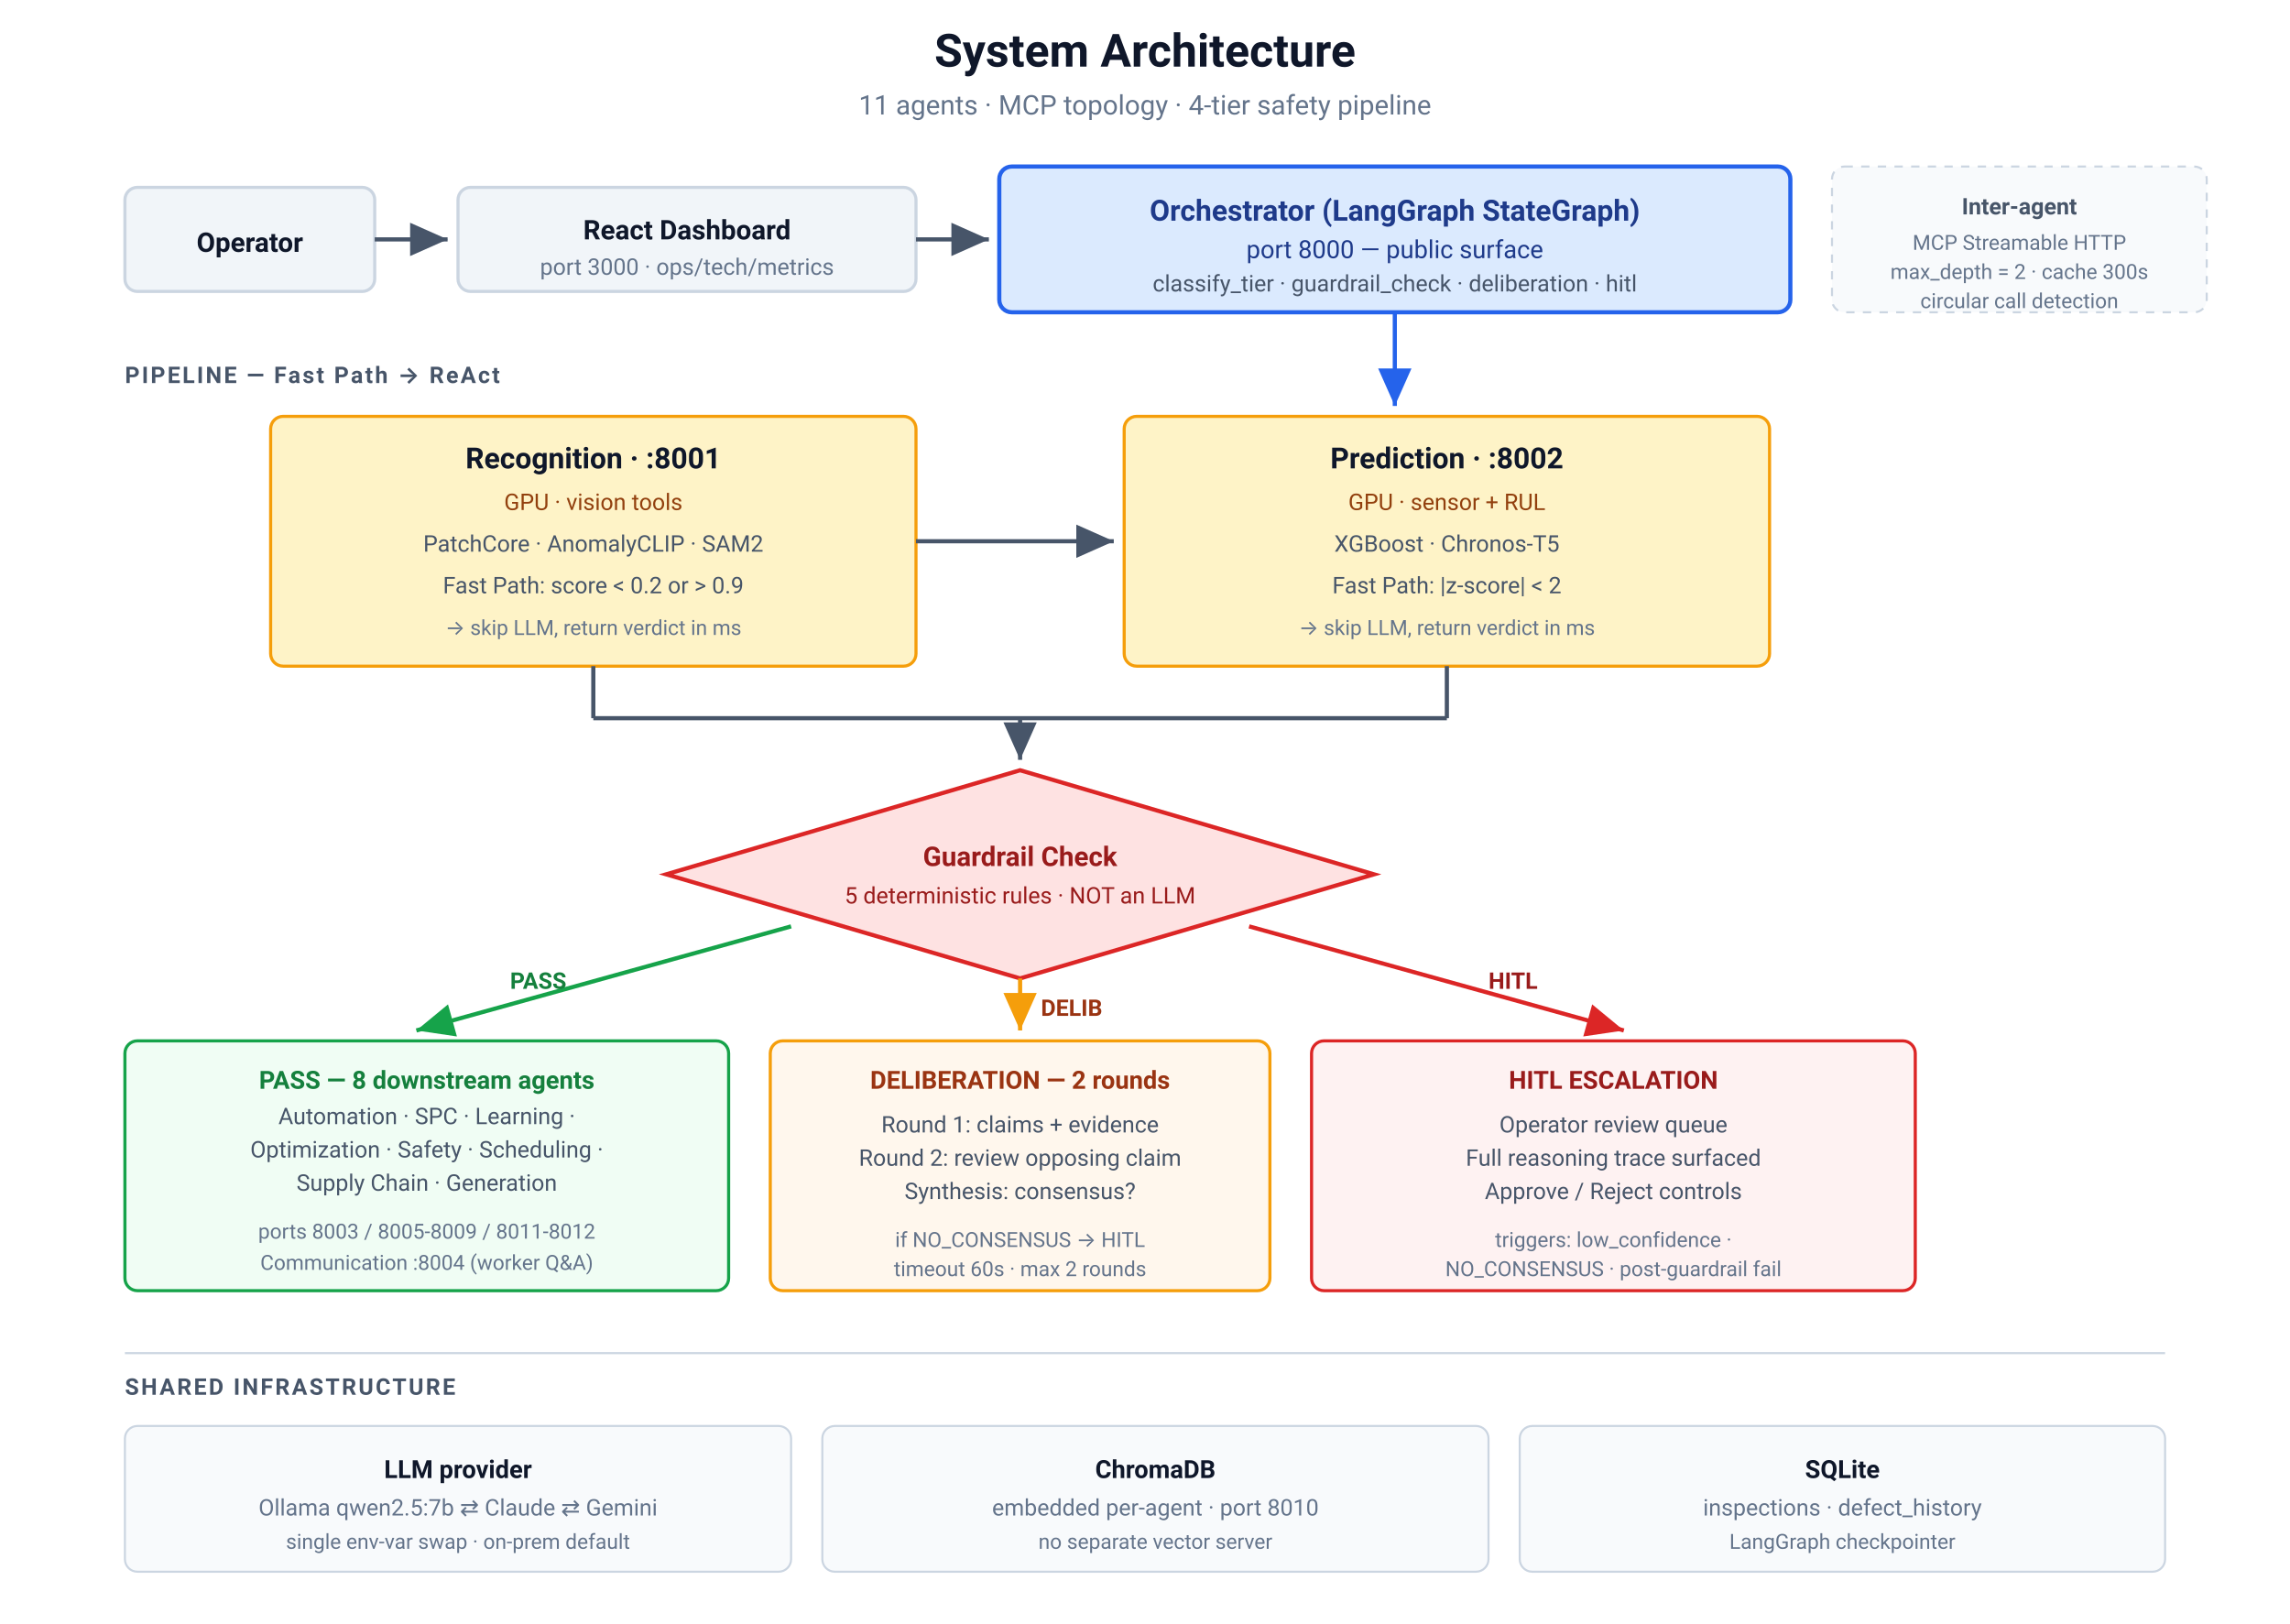
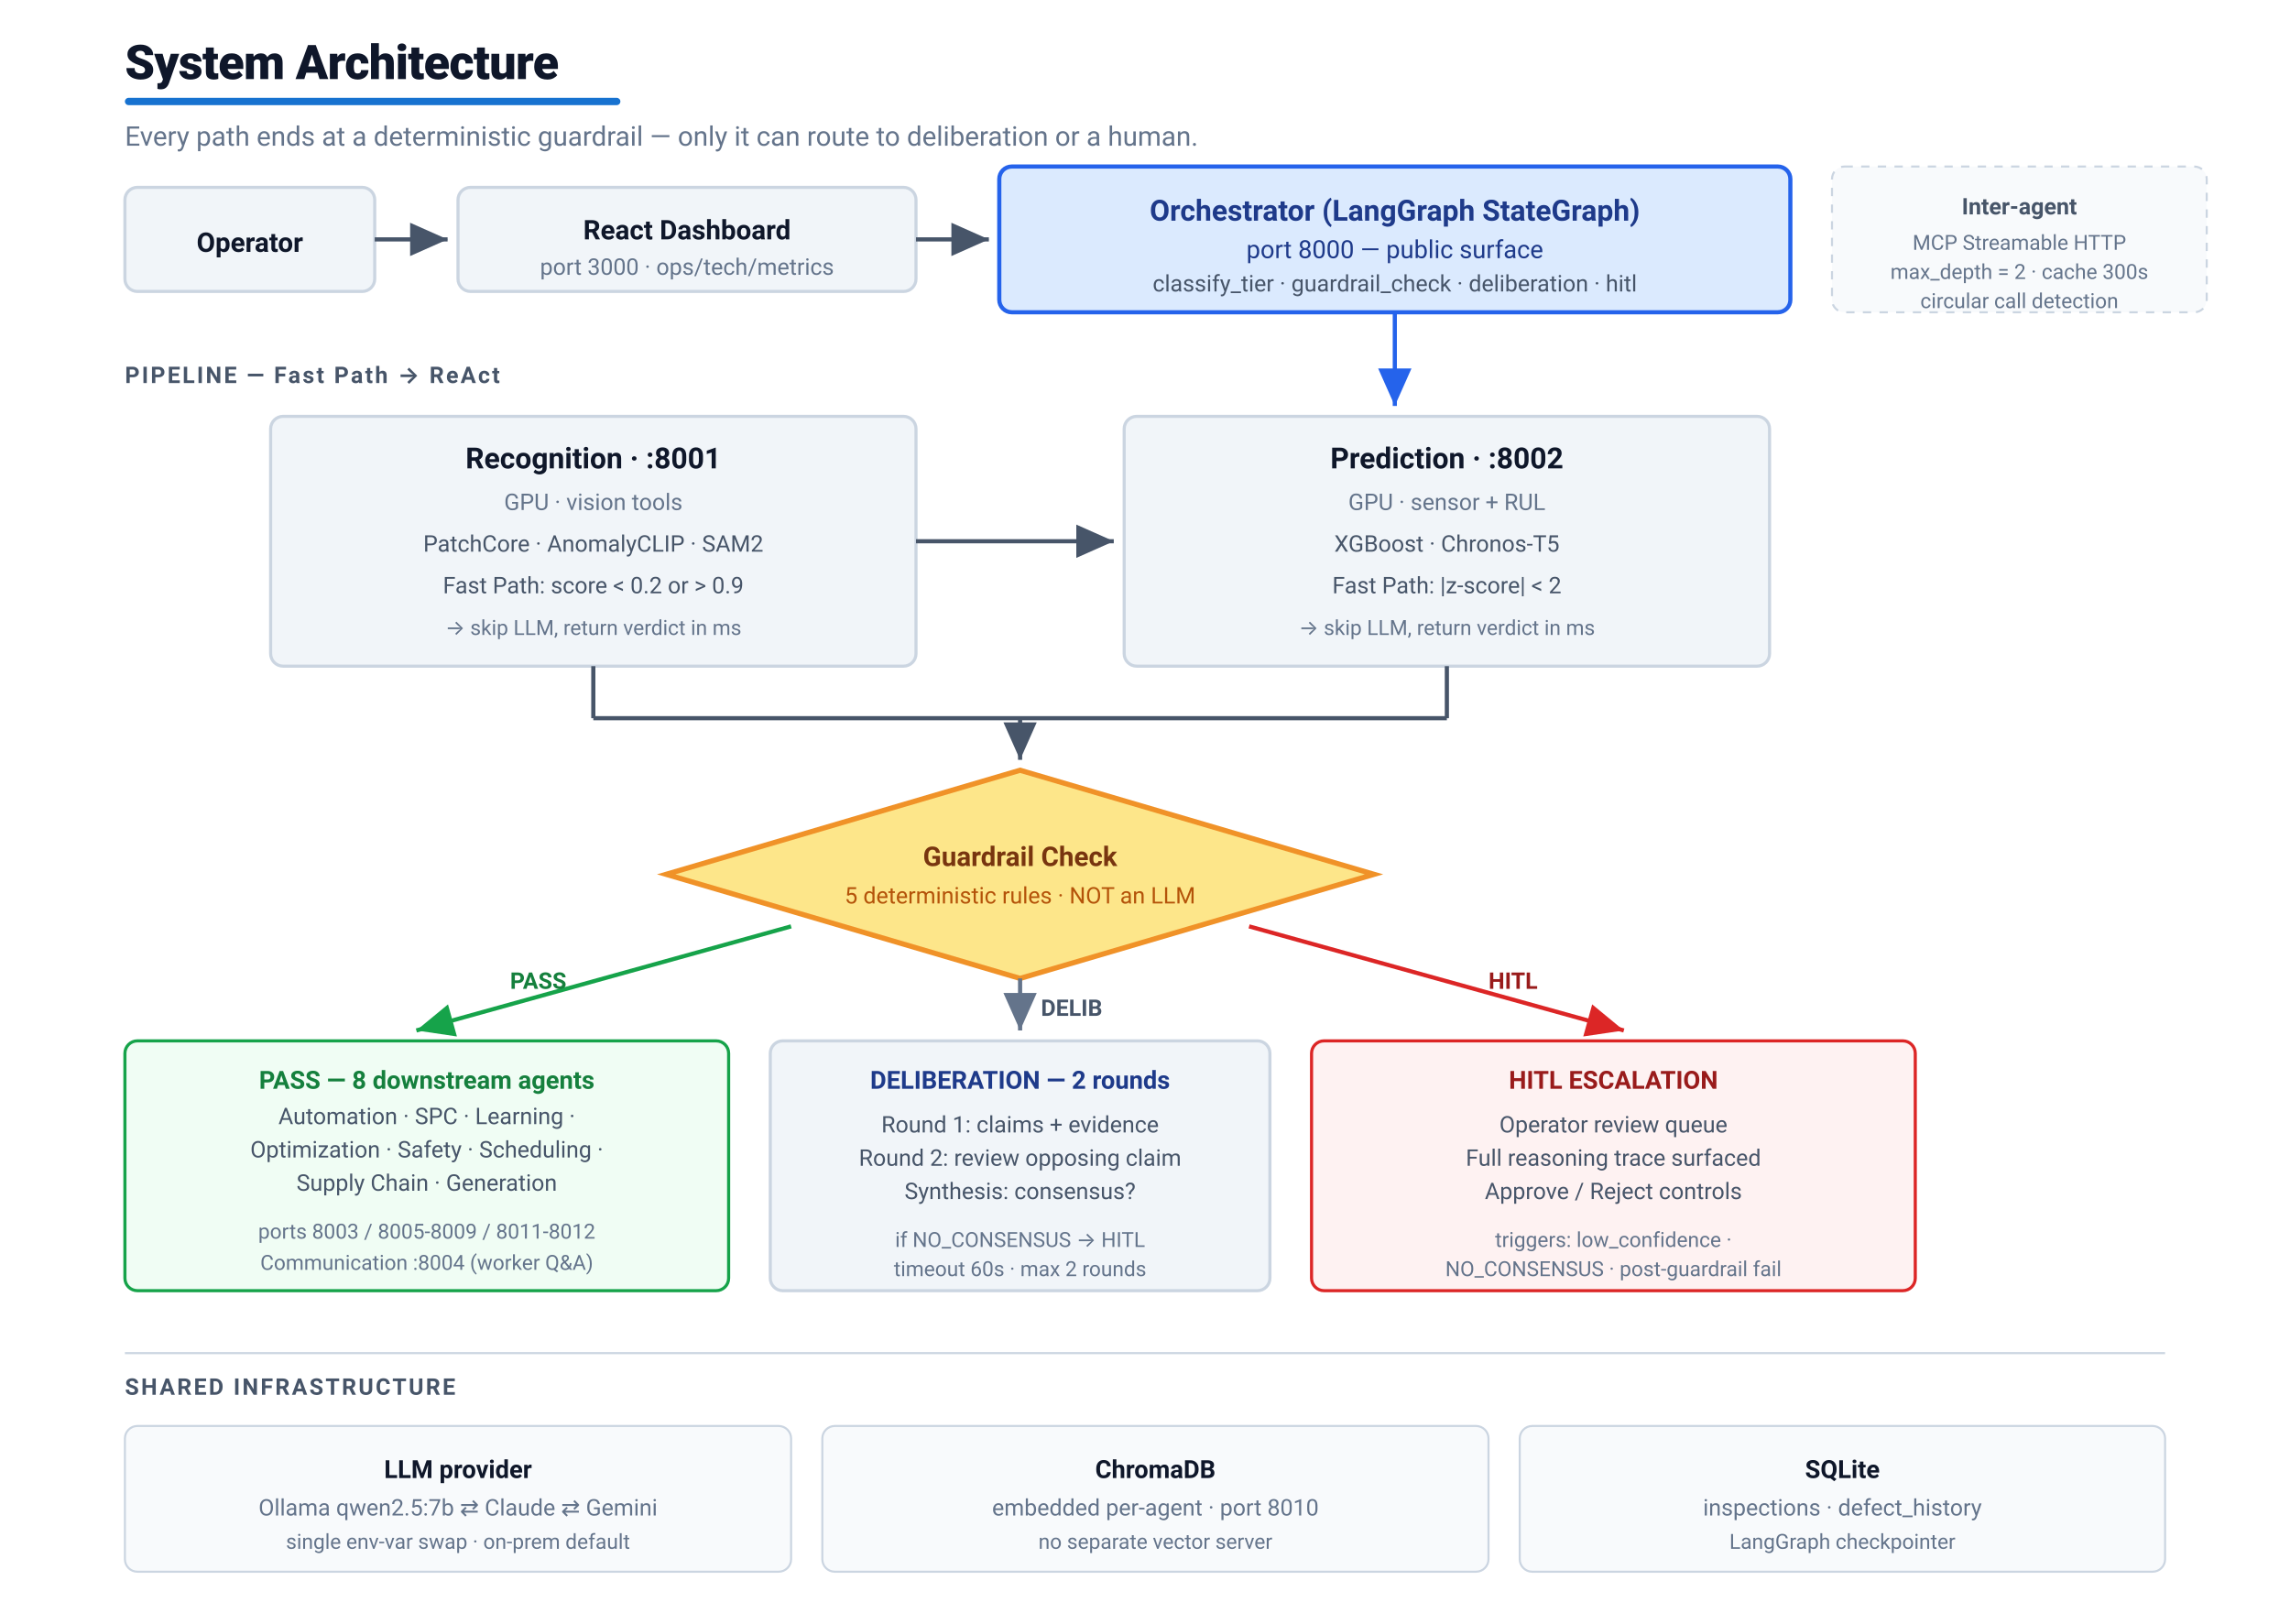
<svg xmlns="http://www.w3.org/2000/svg" viewBox="0 0 1100 780" font-family="ui-sans-serif, system-ui, -apple-system, 'Segoe UI', Roboto, sans-serif">
  <defs>
    <marker id="arrow" markerWidth="10" markerHeight="8" refX="9" refY="4" orient="auto" markerUnits="strokeWidth">
      <path d="M0,0 L0,8 L9,4 z" fill="#475569" />
    </marker>
    <marker id="arrow-blue" markerWidth="10" markerHeight="8" refX="9" refY="4" orient="auto" markerUnits="strokeWidth">
      <path d="M0,0 L0,8 L9,4 z" fill="#2563eb" />
    </marker>
    <marker id="arrow-green" markerWidth="10" markerHeight="8" refX="9" refY="4" orient="auto" markerUnits="strokeWidth">
      <path d="M0,0 L0,8 L9,4 z" fill="#16a34a" />
    </marker>
-     <marker id="arrow-amber" markerWidth="10" markerHeight="8" refX="9" refY="4" orient="auto" markerUnits="strokeWidth">
-       <path d="M0,0 L0,8 L9,4 z" fill="#f59e0b" />
+     <marker id="arrow-delib" markerWidth="10" markerHeight="8" refX="9" refY="4" orient="auto" markerUnits="strokeWidth">
+       <path d="M0,0 L0,8 L9,4 z" fill="#64748b" />
    </marker>
    <marker id="arrow-red" markerWidth="10" markerHeight="8" refX="9" refY="4" orient="auto" markerUnits="strokeWidth">
      <path d="M0,0 L0,8 L9,4 z" fill="#dc2626" />
    </marker>
  </defs>
-   <text x="550" y="32" text-anchor="middle" font-size="22" font-weight="700" fill="#0f172a">System Architecture</text>
-   <text x="550" y="55" text-anchor="middle" font-size="13" fill="#64748b">11 agents · MCP topology · 4-tier safety pipeline</text>
+   <text x="60" y="38" font-size="23" font-weight="800" fill="#0f172a" letter-spacing="-.3">System Architecture</text>
+   <rect x="60" y="47" width="238" height="3.5" rx="1.75" fill="#1772d0" />
+   <text x="60" y="70" font-size="13" fill="#64748b">Every path ends at a deterministic guardrail — only it can route to deliberation or a human.</text>
  <rect x="60" y="90" width="120" height="50" rx="6" fill="#f1f5f9" stroke="#cbd5e1" stroke-width="1.5" />
  <text x="120" y="121" text-anchor="middle" font-size="13" font-weight="600" fill="#0f172a">Operator</text>
  <line x1="180" y1="115" x2="215" y2="115" stroke="#475569" stroke-width="2" marker-end="url(#arrow)" />
  <rect x="220" y="90" width="220" height="50" rx="6" fill="#f1f5f9" stroke="#cbd5e1" stroke-width="1.5" />
  <text x="330" y="115" text-anchor="middle" font-size="13" font-weight="600" fill="#0f172a">React Dashboard</text>
  <text x="330" y="132" text-anchor="middle" font-size="11" fill="#64748b">port 3000 · ops/tech/metrics</text>
  <line x1="440" y1="115" x2="475" y2="115" stroke="#475569" stroke-width="2" marker-end="url(#arrow)" />
  <rect x="480" y="80" width="380" height="70" rx="6" fill="#dbeafe" stroke="#2563eb" stroke-width="2" />
  <text x="670" y="106" text-anchor="middle" font-size="14" font-weight="700" fill="#1e3a8a">Orchestrator (LangGraph StateGraph)</text>
  <text x="670" y="124" text-anchor="middle" font-size="12" fill="#1e3a8a">port 8000 — public surface</text>
  <text x="670" y="140" text-anchor="middle" font-size="11" fill="#475569">classify_tier · guardrail_check · deliberation · hitl</text>
  <rect x="880" y="80" width="180" height="70" rx="6" fill="#f8fafc" stroke="#cbd5e1" stroke-width="1" stroke-dasharray="4 4" />
  <text x="970" y="103" text-anchor="middle" font-size="11" font-weight="600" fill="#475569">Inter-agent</text>
  <text x="970" y="120" text-anchor="middle" font-size="10" fill="#64748b">MCP Streamable HTTP</text>
  <text x="970" y="134" text-anchor="middle" font-size="10" fill="#64748b">max_depth = 2 · cache 300s</text>
  <text x="970" y="148" text-anchor="middle" font-size="10" fill="#64748b">circular call detection</text>
  <line x1="670" y1="150" x2="670" y2="195" stroke="#2563eb" stroke-width="2" marker-end="url(#arrow-blue)" />
  <text x="60" y="184" font-size="11" font-weight="700" fill="#475569" letter-spacing="1">PIPELINE — Fast Path → ReAct</text>
-   <rect x="130" y="200" width="310" height="120" rx="6" fill="#fef3c7" stroke="#f59e0b" stroke-width="1.5" />
+   <rect x="130" y="200" width="310" height="120" rx="6" fill="#f1f5f9" stroke="#cbd5e1" stroke-width="1.5" />
  <text x="285" y="225" text-anchor="middle" font-size="14" font-weight="700" fill="#0f172a">Recognition · :8001</text>
-   <text x="285" y="245" text-anchor="middle" font-size="11" fill="#92400e">GPU · vision tools</text>
+   <text x="285" y="245" text-anchor="middle" font-size="11" fill="#64748b">GPU · vision tools</text>
  <text x="285" y="265" text-anchor="middle" font-size="11" fill="#475569">PatchCore · AnomalyCLIP · SAM2</text>
  <text x="285" y="285" text-anchor="middle" font-size="11" fill="#475569">Fast Path: score &lt; 0.2 or &gt; 0.9</text>
  <text x="285" y="305" text-anchor="middle" font-size="10" fill="#64748b">→ skip LLM, return verdict in ms</text>
  <line x1="440" y1="260" x2="535" y2="260" stroke="#475569" stroke-width="2" marker-end="url(#arrow)" />
-   <rect x="540" y="200" width="310" height="120" rx="6" fill="#fef3c7" stroke="#f59e0b" stroke-width="1.5" />
+   <rect x="540" y="200" width="310" height="120" rx="6" fill="#f1f5f9" stroke="#cbd5e1" stroke-width="1.5" />
  <text x="695" y="225" text-anchor="middle" font-size="14" font-weight="700" fill="#0f172a">Prediction · :8002</text>
-   <text x="695" y="245" text-anchor="middle" font-size="11" fill="#92400e">GPU · sensor + RUL</text>
+   <text x="695" y="245" text-anchor="middle" font-size="11" fill="#64748b">GPU · sensor + RUL</text>
  <text x="695" y="265" text-anchor="middle" font-size="11" fill="#475569">XGBoost · Chronos-T5</text>
  <text x="695" y="285" text-anchor="middle" font-size="11" fill="#475569">Fast Path: |z-score| &lt; 2</text>
  <text x="695" y="305" text-anchor="middle" font-size="10" fill="#64748b">→ skip LLM, return verdict in ms</text>
  <line x1="285" y1="320" x2="285" y2="345" stroke="#475569" stroke-width="2" />
  <line x1="695" y1="320" x2="695" y2="345" stroke="#475569" stroke-width="2" />
  <line x1="285" y1="345" x2="695" y2="345" stroke="#475569" stroke-width="2" />
  <line x1="490" y1="345" x2="490" y2="365" stroke="#475569" stroke-width="2" marker-end="url(#arrow)" />
-   <polygon points="490,370 660,420 490,470 320,420" fill="#fee2e2" stroke="#dc2626" stroke-width="2" />
-   <text x="490" y="416" text-anchor="middle" font-size="13" font-weight="700" fill="#991b1b">Guardrail Check</text>
-   <text x="490" y="434" text-anchor="middle" font-size="11" fill="#991b1b">5 deterministic rules · NOT an LLM</text>
+   <polygon points="490,370 660,420 490,470 320,420" fill="#fde68a" stroke="#f09228" stroke-width="2.5" />
+   <text x="490" y="416" text-anchor="middle" font-size="13" font-weight="700" fill="#78350f">Guardrail Check</text>
+   <text x="490" y="434" text-anchor="middle" font-size="11" fill="#b45309">5 deterministic rules · NOT an LLM</text>
  <line x1="380" y1="445" x2="200" y2="495" stroke="#16a34a" stroke-width="2" marker-end="url(#arrow-green)" />
  <text x="245" y="475" font-size="11" font-weight="700" fill="#15803d">PASS</text>
-   <line x1="490" y1="470" x2="490" y2="495" stroke="#f59e0b" stroke-width="2" marker-end="url(#arrow-amber)" />
-   <text x="500" y="488" font-size="11" font-weight="700" fill="#9a3412">DELIB</text>
+   <line x1="490" y1="470" x2="490" y2="495" stroke="#64748b" stroke-width="2" marker-end="url(#arrow-delib)" />
+   <text x="500" y="488" font-size="11" font-weight="700" fill="#475569">DELIB</text>
  <line x1="600" y1="445" x2="780" y2="495" stroke="#dc2626" stroke-width="2" marker-end="url(#arrow-red)" />
  <text x="715" y="475" font-size="11" font-weight="700" fill="#991b1b">HITL</text>
  <rect x="60" y="500" width="290" height="120" rx="6" fill="#f0fdf4" stroke="#16a34a" stroke-width="1.5" />
  <text x="205" y="523" text-anchor="middle" font-size="12" font-weight="700" fill="#15803d">PASS — 8 downstream agents</text>
  <text x="205" y="540" text-anchor="middle" font-size="11" fill="#475569">Automation · SPC · Learning ·</text>
  <text x="205" y="556" text-anchor="middle" font-size="11" fill="#475569">Optimization · Safety · Scheduling ·</text>
  <text x="205" y="572" text-anchor="middle" font-size="11" fill="#475569">Supply Chain · Generation</text>
  <text x="205" y="595" text-anchor="middle" font-size="10" fill="#64748b">ports 8003 / 8005-8009 / 8011-8012</text>
  <text x="205" y="610" text-anchor="middle" font-size="10" fill="#64748b">Communication :8004 (worker Q&amp;A)</text>
-   <rect x="370" y="500" width="240" height="120" rx="6" fill="#fff7ed" stroke="#f59e0b" stroke-width="1.5" />
-   <text x="490" y="523" text-anchor="middle" font-size="12" font-weight="700" fill="#9a3412">DELIBERATION — 2 rounds</text>
+   <rect x="370" y="500" width="240" height="120" rx="6" fill="#f1f5f9" stroke="#cbd5e1" stroke-width="1.5" />
+   <text x="490" y="523" text-anchor="middle" font-size="12" font-weight="700" fill="#1e3a8a">DELIBERATION — 2 rounds</text>
  <text x="490" y="544" text-anchor="middle" font-size="11" fill="#475569">Round 1: claims + evidence</text>
  <text x="490" y="560" text-anchor="middle" font-size="11" fill="#475569">Round 2: review opposing claim</text>
  <text x="490" y="576" text-anchor="middle" font-size="11" fill="#475569">Synthesis: consensus?</text>
  <text x="490" y="599" text-anchor="middle" font-size="10" fill="#64748b">if NO_CONSENSUS → HITL</text>
  <text x="490" y="613" text-anchor="middle" font-size="10" fill="#64748b">timeout 60s · max 2 rounds</text>
  <rect x="630" y="500" width="290" height="120" rx="6" fill="#fef2f2" stroke="#dc2626" stroke-width="1.5" />
  <text x="775" y="523" text-anchor="middle" font-size="12" font-weight="700" fill="#991b1b">HITL ESCALATION</text>
  <text x="775" y="544" text-anchor="middle" font-size="11" fill="#475569">Operator review queue</text>
  <text x="775" y="560" text-anchor="middle" font-size="11" fill="#475569">Full reasoning trace surfaced</text>
  <text x="775" y="576" text-anchor="middle" font-size="11" fill="#475569">Approve / Reject controls</text>
  <text x="775" y="599" text-anchor="middle" font-size="10" fill="#64748b">triggers: low_confidence ·</text>
  <text x="775" y="613" text-anchor="middle" font-size="10" fill="#64748b">NO_CONSENSUS · post-guardrail fail</text>
  <line x1="60" y1="650" x2="1040" y2="650" stroke="#cbd5e1" stroke-width="1" />
  <text x="60" y="670" font-size="11" font-weight="700" fill="#475569" letter-spacing="1">SHARED INFRASTRUCTURE</text>
  <rect x="60" y="685" width="320" height="70" rx="6" fill="#f8fafc" stroke="#cbd5e1" stroke-width="1" />
  <text x="220" y="710" text-anchor="middle" font-size="12" font-weight="600" fill="#0f172a">LLM provider</text>
  <text x="220" y="728" text-anchor="middle" font-size="11" fill="#64748b">Ollama qwen2.5:7b ⇄ Claude ⇄ Gemini</text>
  <text x="220" y="744" text-anchor="middle" font-size="10" fill="#64748b">single env-var swap · on-prem default</text>
  <rect x="395" y="685" width="320" height="70" rx="6" fill="#f8fafc" stroke="#cbd5e1" stroke-width="1" />
  <text x="555" y="710" text-anchor="middle" font-size="12" font-weight="600" fill="#0f172a">ChromaDB</text>
  <text x="555" y="728" text-anchor="middle" font-size="11" fill="#64748b">embedded per-agent · port 8010</text>
  <text x="555" y="744" text-anchor="middle" font-size="10" fill="#64748b">no separate vector server</text>
  <rect x="730" y="685" width="310" height="70" rx="6" fill="#f8fafc" stroke="#cbd5e1" stroke-width="1" />
  <text x="885" y="710" text-anchor="middle" font-size="12" font-weight="600" fill="#0f172a">SQLite</text>
  <text x="885" y="728" text-anchor="middle" font-size="11" fill="#64748b">inspections · defect_history</text>
  <text x="885" y="744" text-anchor="middle" font-size="10" fill="#64748b">LangGraph checkpointer</text>
</svg>
